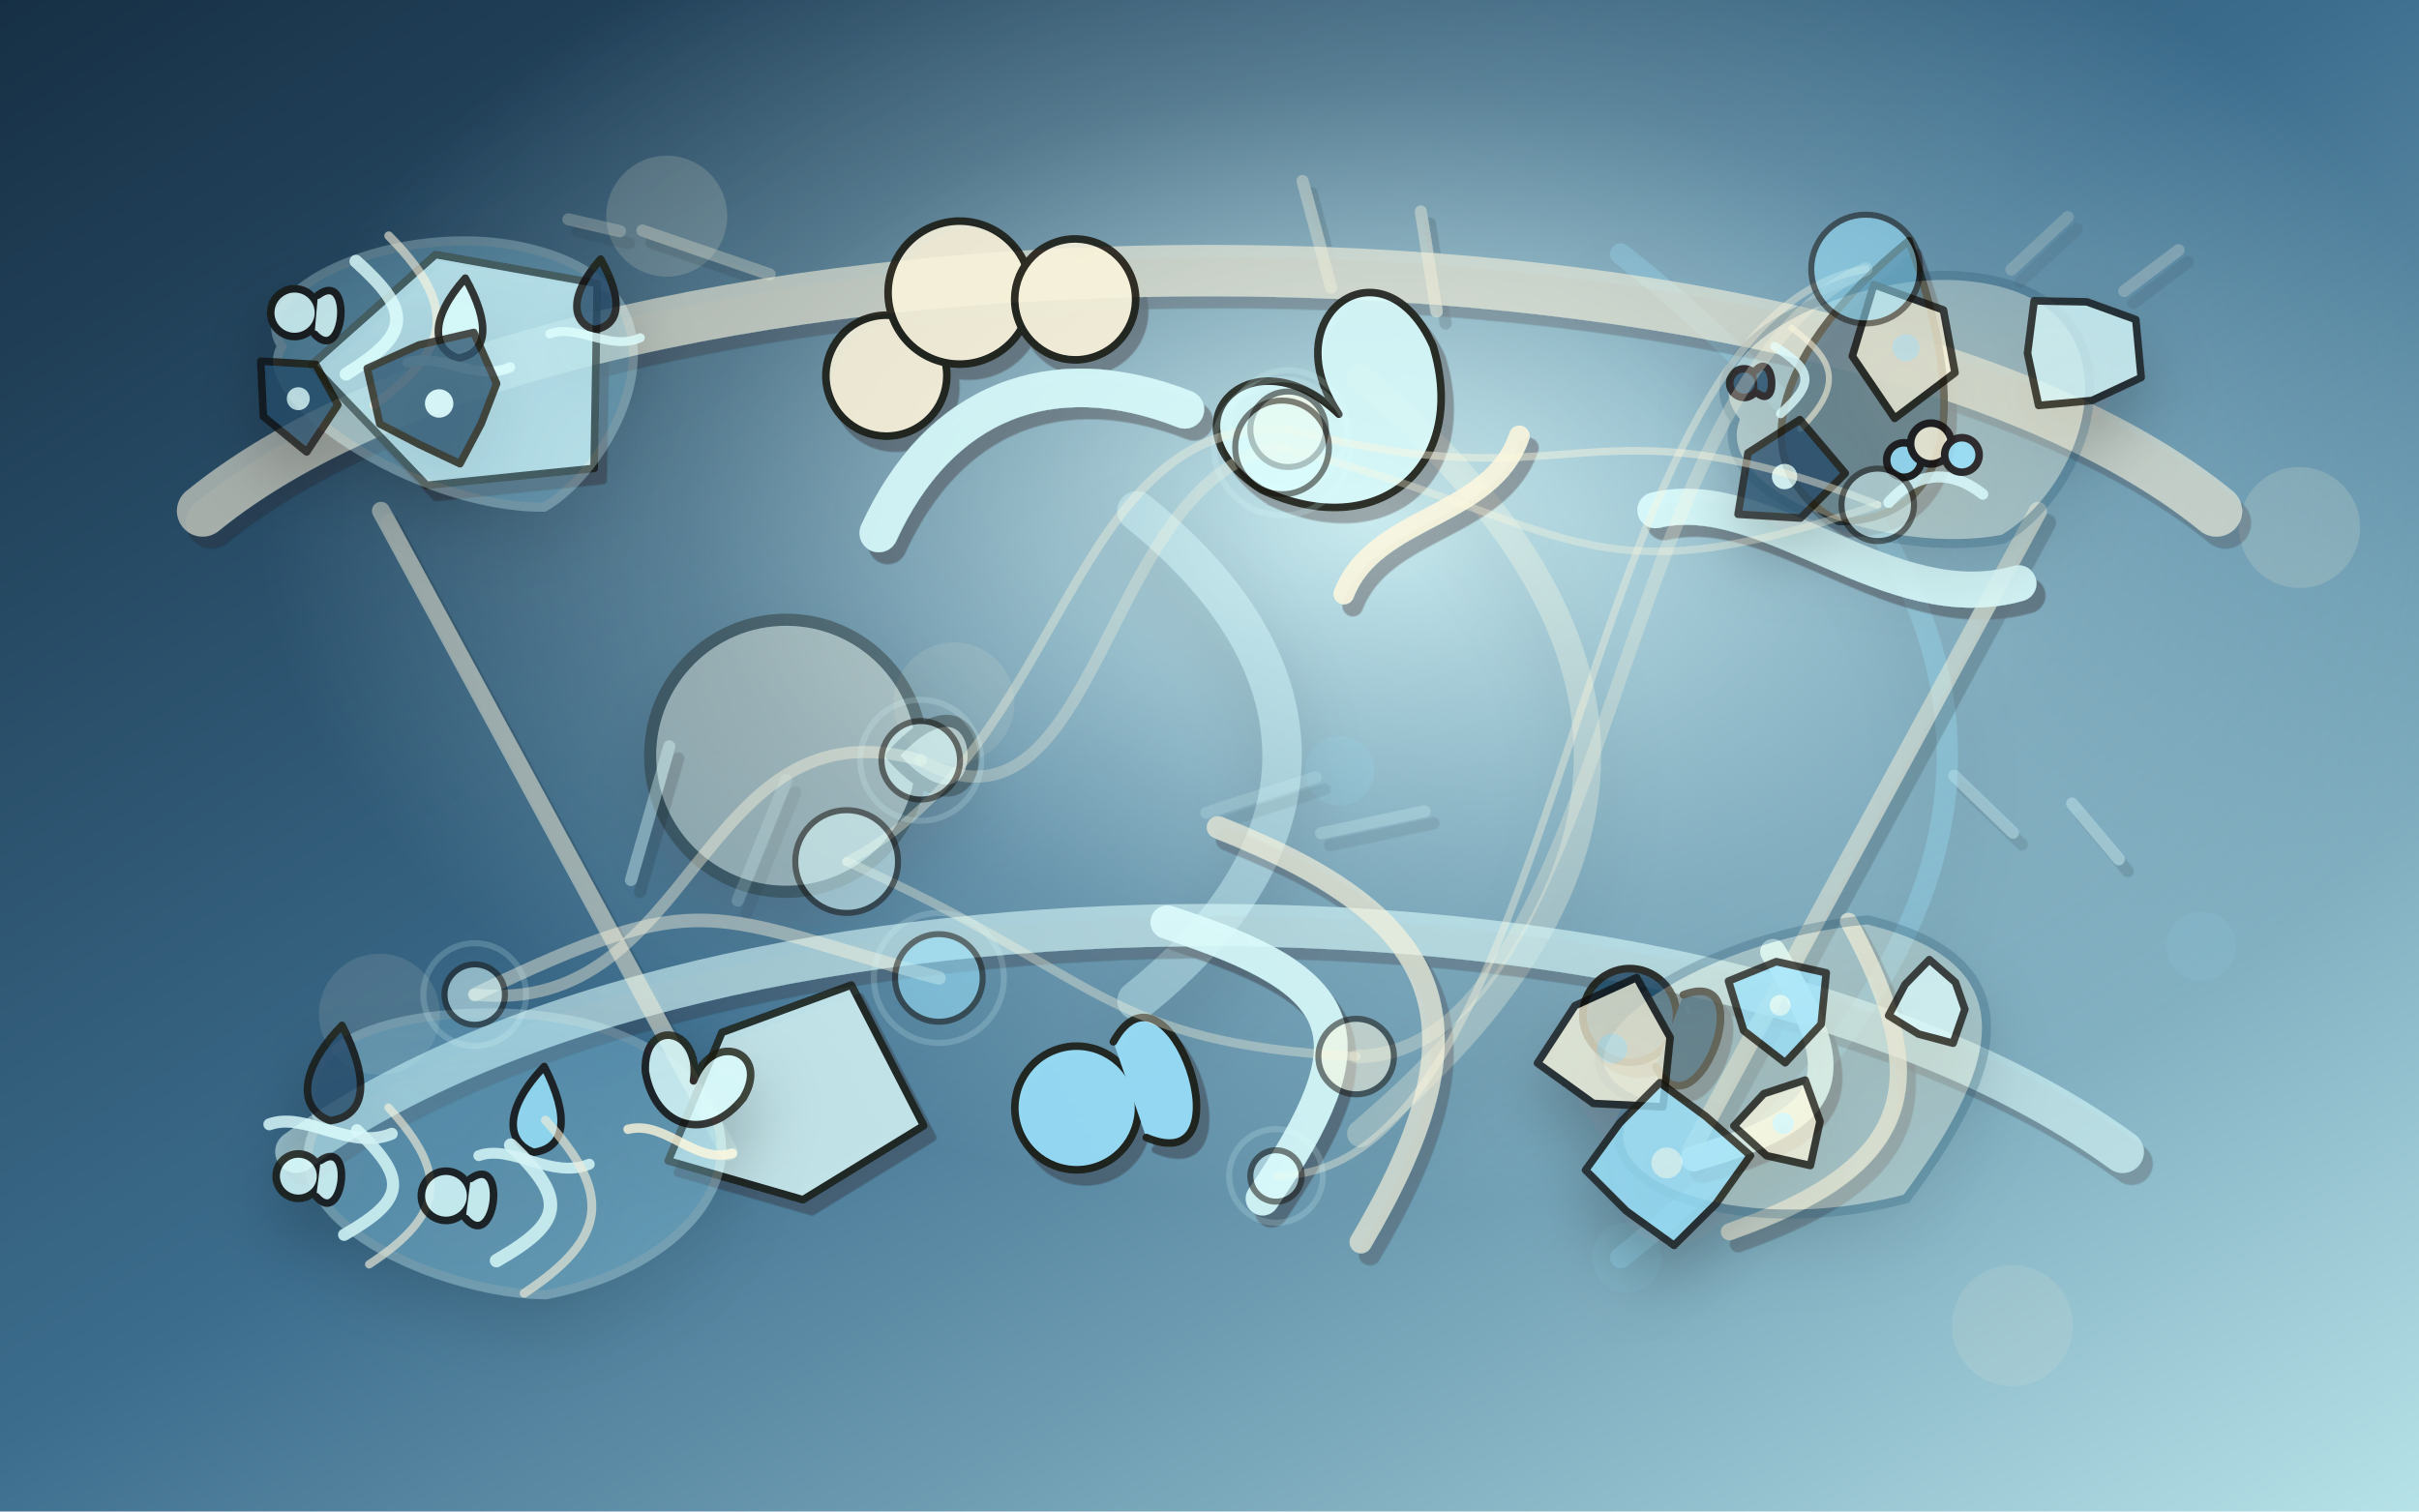
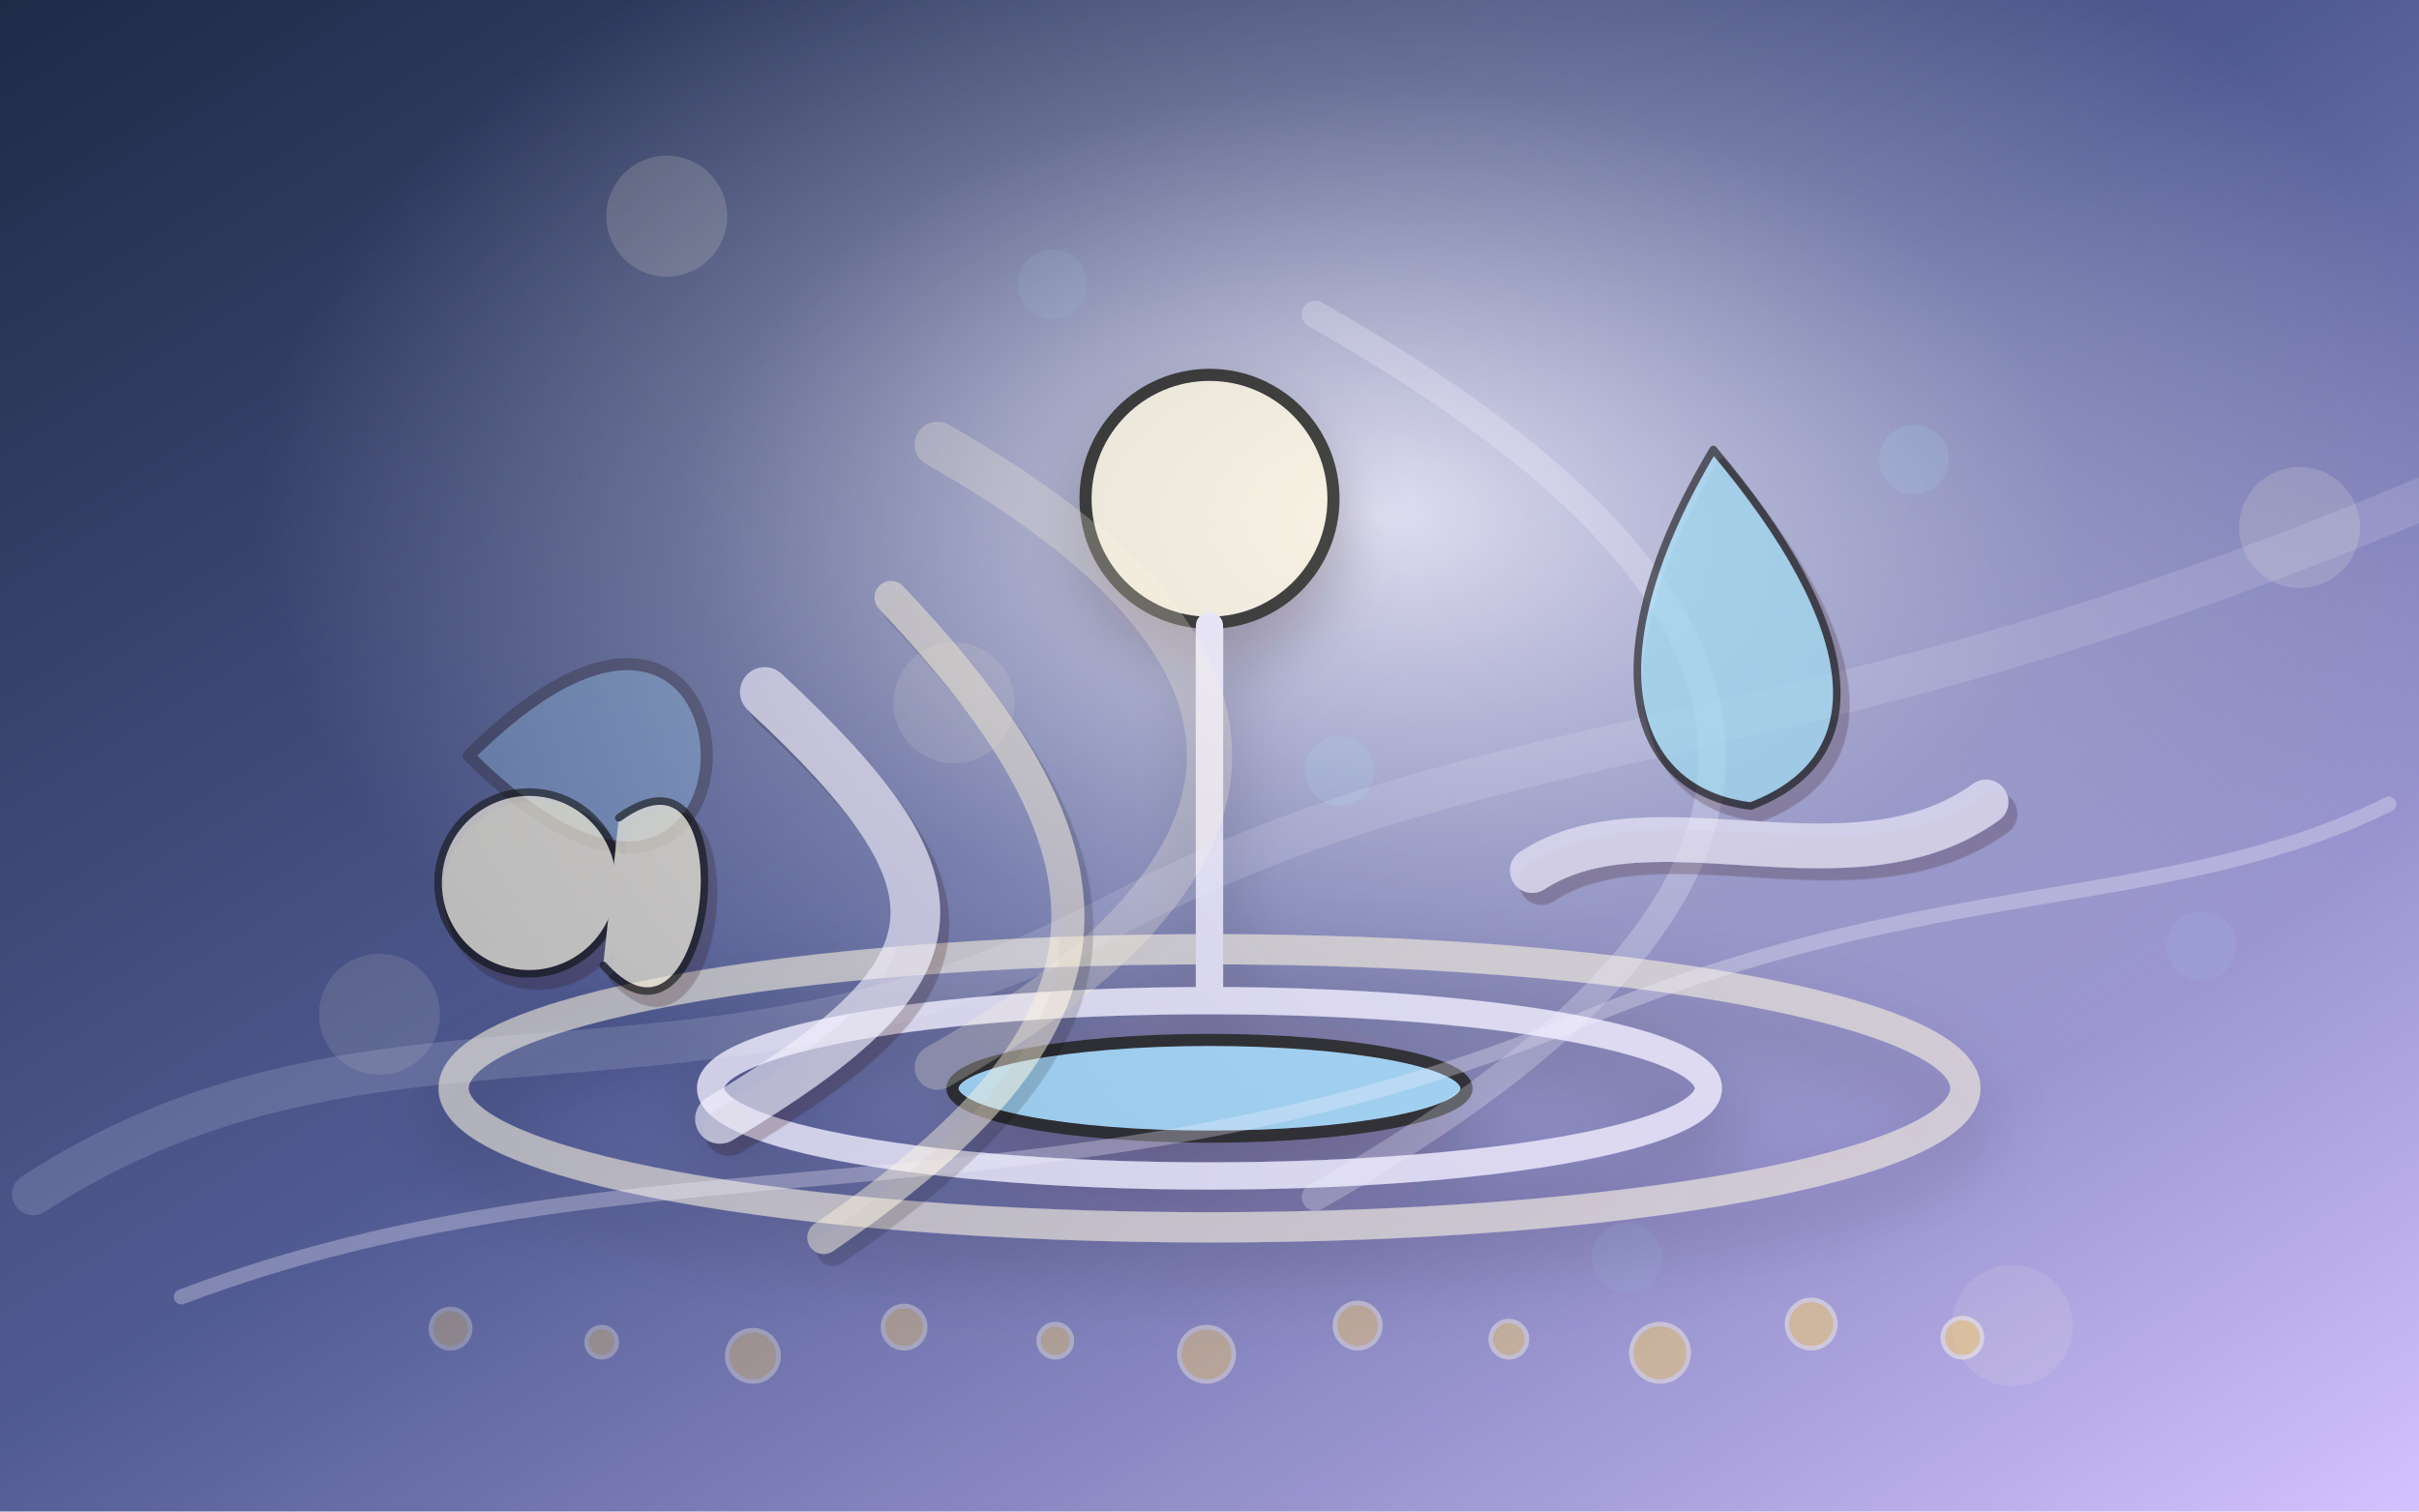
<svg xmlns="http://www.w3.org/2000/svg" width="1600" height="1000" viewBox="0 0 1600 1000" role="img" aria-labelledby="title desc">
  <defs>
    <linearGradient id="posterBg" x1="0" y1="0" x2="1" y2="1">
-       <stop offset="0%" stop-color="#162f44" />
-       <stop offset="48%" stop-color="#3c6d8d" />
-       <stop offset="100%" stop-color="#b6e2e8" />
+       <stop offset="0%" stop-color="#1f2a47" />
+       <stop offset="48%" stop-color="#515b93" />
+       <stop offset="100%" stop-color="#d3c2ff" />
    </linearGradient>
    <radialGradient id="warmGlow" cx="57%" cy="34%" r="46%">
-       <stop offset="0%" stop-color="#dfffff" stop-opacity=".88" />
-       <stop offset="62%" stop-color="#dfffff" stop-opacity=".24" />
-       <stop offset="100%" stop-color="#dfffff" stop-opacity="0" />
+       <stop offset="0%" stop-color="#f4f1ff" stop-opacity=".88" />
+       <stop offset="62%" stop-color="#f4f1ff" stop-opacity=".24" />
+       <stop offset="100%" stop-color="#f4f1ff" stop-opacity="0" />
    </radialGradient>
    <filter id="posterShadow" x="-20%" y="-20%" width="140%" height="150%">
      <feDropShadow dx="0" dy="22" stdDeviation="22" flood-color="#140d08" flood-opacity=".32" />
    </filter>
    <filter id="hardInk" x="-20%" y="-20%" width="140%" height="150%">
      <feDropShadow dx="6" dy="8" stdDeviation="0" flood-color="#12100c" flood-opacity=".34" />
    </filter>
    <style>
      .ink { stroke: #16120d; stroke-width: 8; stroke-linecap: round; stroke-linejoin: round; }
      .thin { stroke: #16120d; stroke-width: 5; stroke-linecap: round; stroke-linejoin: round; }
    </style>
  </defs>
  <rect width="1600" height="1000" fill="url(#posterBg)" />
  <rect width="1600" height="1000" fill="url(#warmGlow)" />
-   <circle cx="1456" cy="626" r="23" fill="#9ee6ff" opacity="0.08" />
+   <circle cx="1456" cy="626" r="23" fill="#a8e5ff" opacity="0.08" />
  <circle cx="631" cy="465" r="40" fill="#fff8df" opacity="0.11" />
-   <circle cx="1266" cy="304" r="23" fill="#9ee6ff" opacity="0.13" />
+   <circle cx="1266" cy="304" r="23" fill="#a8e5ff" opacity="0.13" />
  <circle cx="441" cy="143" r="40" fill="#fff8df" opacity="0.16" />
-   <circle cx="1076" cy="832" r="23" fill="#9ee6ff" opacity="0.08" />
+   <circle cx="1076" cy="832" r="23" fill="#a8e5ff" opacity="0.08" />
  <circle cx="251" cy="671" r="40" fill="#fff8df" opacity="0.11" />
-   <circle cx="886" cy="510" r="23" fill="#9ee6ff" opacity="0.13" />
+   <circle cx="886" cy="510" r="23" fill="#a8e5ff" opacity="0.13" />
  <circle cx="1521" cy="349" r="40" fill="#fff8df" opacity="0.16" />
-   <circle cx="696" cy="188" r="23" fill="#9ee6ff" opacity="0.08" />
+   <circle cx="696" cy="188" r="23" fill="#a8e5ff" opacity="0.08" />
  <circle cx="1331" cy="877" r="40" fill="#fff8df" opacity="0.11" />
-   <g filter="url(#posterShadow)" opacity=".36">
-     <g id="poster-sound-rings">
-       <circle cx="520" cy="500" r="90" fill="#fff8df" class="ink" />
-       <path d="M590 500 C662 420 662 580 590 500Z" fill="#fff8df" class="ink" />
-       <path d="M752 338 C880 440 880 560 752 662" fill="none" stroke="#dfffff" stroke-width="26" stroke-linecap="round" />
-       <path d="M900 250 C1100 420 1100 580 900 750" fill="none" stroke="#fff8df" stroke-width="18" stroke-linecap="round" opacity=".76" />
-       <path d="M1072 168 C1360 396 1360 604 1072 832" fill="none" stroke="#9ee6ff" stroke-width="14" stroke-linecap="round" opacity=".7" />
+   <g id="semantic-scene" data-scene-group="C06_SOUND_SPEECH_NAME" data-primary-category="sound" filter="url(#posterShadow)" opacity=".76">
+     <g id="poster-sound-ripples">
+       <ellipse cx="800" cy="720" rx="500" ry="92" fill="none" stroke="#fff8df" stroke-width="20" opacity=".72" />
+       <ellipse cx="800" cy="720" rx="330" ry="58" fill="none" stroke="#f4f1ff" stroke-width="18" />
+       <ellipse cx="800" cy="720" rx="170" ry="32" fill="#a8e5ff" class="ink" />
+       <circle cx="800" cy="330" r="82" fill="#fff8df" class="ink" />
+       <path d="M800 414 L800 658" stroke="#f4f1ff" stroke-width="18" stroke-linecap="round" />
    </g>
  </g>
-   <g id="pair-signature-mural" filter="url(#hardInk)">
-     <g opacity=".98">
-       <path d="M134 338 C394 126 1206 126 1466 338" fill="none" stroke="#fff8df" stroke-width="34" stroke-linecap="round" opacity=".56" />
-       <path d="M196 762 C470 562 1130 562 1404 762" fill="none" stroke="#dfffff" stroke-width="28" stroke-linecap="round" opacity=".58" />
-       <path d="M252 338 L482 762 M1348 338 L1118 762" stroke="#fff8df" stroke-width="12" stroke-linecap="round" opacity=".45" />
-       <g transform="rotate(5.0 310.0 245.0)">
-         <g opacity=".78">
-           <polygon points="398.3,302.4 289.0,323.2 206.2,250.4 281.5,170.6 389.7,180.4" fill="#dfffff" class="thin" />
-           <circle cx="310.0" cy="245.0" r="18.9" fill="#dfffff" />
-         </g>
-       </g>
-       <g transform="rotate(-22.0 647.0 224.0)">
-         <g opacity=".86">
-           <path d="M537.8 318.6 C607.0 253.1 687.0 253.1 756.2 318.6" fill="none" stroke="#dfffff" stroke-width="25.5" stroke-linecap="round" />
-           <circle cx="581.5" cy="224.0" r="40.0" fill="#fff8df" class="thin" />
-           <circle cx="647.0" cy="191.2" r="47.3" fill="#fff8df" class="thin" />
-           <circle cx="716.2" cy="224.0" r="40.0" fill="#fff8df" class="thin" />
-         </g>
-       </g>
-       <g transform="rotate(-22.0 900.0 287.0)">
-         <g transform="rotate(-18 900.0 287.0)" opacity=".84">
-           <path d="M826.0 273.3 C801.4 196.6 889.0 188.4 897.3 267.8 C905.5 188.4 995.9 196.6 974.0 273.3 C941.1 350.0 861.6 350.0 826.0 273.3Z" fill="#dfffff" class="thin" />
-           <path d="M823.3 361.0 C872.6 333.6 930.1 385.6 979.5 355.5" fill="none" stroke="#fff8df" stroke-width="13.7" stroke-linecap="round" />
-         </g>
-       </g>
-       <g transform="rotate(14.0 1235.0 270.0)">
-         <g opacity=".86">
-           <path d="M1235.0 155.9 C1157.7 259.0 1170.6 332.6 1235.0 347.3 C1304.9 328.9 1304.9 259.0 1235.0 155.9Z" fill="#244b68" class="thin" />
-           <path d="M1115.4 369.4 C1183.5 334.4 1282.8 402.5 1360.1 358.3" fill="none" stroke="#dfffff" stroke-width="23.9" stroke-linecap="round" />
-         </g>
-       </g>
-       <g transform="rotate(5.0 522.0 729.0)">
-         <g opacity=".78">
-           <polygon points="612.0,736.9 536.7,792.7 445.7,774.8 473.7,687.1 556.2,648.4" fill="#dfffff" class="thin" />
-           <circle cx="522.0" cy="729.0" r="19.5" fill="#dfffff" />
-         </g>
-       </g>
-       <g transform="rotate(-19.0 779.0 710.0)">
-         <g opacity=".86">
-           <circle cx="708.3" cy="710.0" r="40.9" fill="#9ee6ff" class="thin" />
-           <path d="M745.5 676.5 C801.3 626.3 801.3 793.7 745.5 743.5" fill="#9ee6ff" class="thin" />
-           <path d="M805.0 613.3 C909.2 691.4 909.2 728.6 805.0 806.7" fill="none" stroke="#dfffff" stroke-width="22.3" stroke-linecap="round" />
-           <path d="M857.1 564.9 C983.6 672.8 983.6 747.2 857.1 855.1" fill="none" stroke="#fff8df" stroke-width="14.9" stroke-linecap="round" opacity=".72" />
-         </g>
-       </g>
-       <g transform="rotate(21.0 1128.0 691.0)">
-         <g opacity=".86">
-           <circle cx="1074.4" cy="691.0" r="31.0" fill="#244b68" class="thin" />
-           <path d="M1102.6 665.6 C1144.9 627.5 1144.9 754.5 1102.6 716.4" fill="#244b68" class="thin" />
-           <path d="M1147.7 617.7 C1226.7 676.9 1226.7 705.1 1147.7 764.3" fill="none" stroke="#dfffff" stroke-width="16.9" stroke-linecap="round" />
-           <path d="M1187.2 581.0 C1283.1 662.8 1283.1 719.2 1187.2 801.0" fill="none" stroke="#fff8df" stroke-width="11.3" stroke-linecap="round" opacity=".72" />
-         </g>
-       </g>
-       <path d="M796.0 526.0 L872.0 526.0" stroke="#dfffff" stroke-width="8" stroke-linecap="round" opacity="0.18" transform="rotate(162 834.0 526.0)" />
-       <path d="M375.5 149.0 L410.5 149.0" stroke="#fff8df" stroke-width="8" stroke-linecap="round" opacity="0.23" transform="rotate(13 393.0 149.0)" />
-       <path d="M1285.0 532.0 L1339.0 532.0" stroke="#dfffff" stroke-width="8" stroke-linecap="round" opacity="0.28" transform="rotate(44 1312.0 532.0)" />
-       <path d="M834.5 155.0 L907.5 155.0" stroke="#fff8df" stroke-width="8" stroke-linecap="round" opacity="0.33" transform="rotate(75 871.0 155.0)" />
-       <path d="M384.0 538.0 L476.0 538.0" stroke="#dfffff" stroke-width="8" stroke-linecap="round" opacity="0.38" transform="rotate(106 430.0 538.0)" />
-       <path d="M1323.5 161.0 L1374.5 161.0" stroke="#fff8df" stroke-width="8" stroke-linecap="round" opacity="0.18" transform="rotate(137 1349.0 161.0)" />
-       <path d="M873.0 544.0 L943.0 544.0" stroke="#dfffff" stroke-width="8" stroke-linecap="round" opacity="0.23" transform="rotate(168 908.0 544.0)" />
-       <path d="M422.5 167.0 L511.5 167.0" stroke="#fff8df" stroke-width="8" stroke-linecap="round" opacity="0.28" transform="rotate(19 467.0 167.0)" />
-       <path d="M1362.0 550.0 L1410.0 550.0" stroke="#dfffff" stroke-width="8" stroke-linecap="round" opacity="0.33" transform="rotate(50 1386.0 550.0)" />
-       <path d="M911.5 173.0 L978.5 173.0" stroke="#fff8df" stroke-width="8" stroke-linecap="round" opacity="0.38" transform="rotate(81 945.0 173.0)" />
-       <path d="M461.0 556.0 L547.0 556.0" stroke="#dfffff" stroke-width="8" stroke-linecap="round" opacity="0.18" transform="rotate(112 504.0 556.0)" />
-       <path d="M1400.5 179.0 L1445.5 179.0" stroke="#fff8df" stroke-width="8" stroke-linecap="round" opacity="0.23" transform="rotate(143 1423.0 179.0)" />
-     </g>
+   <g id="semantic-atmosphere" opacity=".72">
+     <path d="M310 500 C520 290 520 710 310 500Z" fill="#a8e5ff" opacity=".34" class="ink" />
+     <path d="M620 294 C860 430 860 570 620 706" fill="none" stroke="#fff8df" stroke-width="30" stroke-linecap="round" opacity=".34" />
+     <path d="M870 208 C1220 406 1220 594 870 792" fill="none" stroke="#f4f1ff" stroke-width="18" stroke-linecap="round" opacity=".36" />
+     <path d="M22.0 790 C250 642 464 752 740 604 C1010 462 1214 514 1710 282" fill="none" stroke="#f4f1ff" stroke-width="28" stroke-linecap="round" opacity=".20" />
+     <path d="M120 858 C420 744 702 818 1048 674 C1280 578 1434 604 1580 532" fill="none" stroke="#f4f1ff" stroke-width="10" stroke-linecap="round" opacity=".42" />
  </g>
-   <g id="semantic-layer-icons" filter="url(#posterShadow)">
-     <g transform="rotate(5.0 312.0 240.0)" opacity=".92">
-       <path d="M186.0 240.0 C157.0 205.0 256.0 149.0 341.0 161.0 C467.0 178.0 411.0 302.0 368.0 331.0 C283.0 339.0 167.0 275.0 186.0 240.0Z" fill="#9ee6ff" opacity=".28" stroke="#dfffff" stroke-width="6" />
+   <g id="semantic-focal-cues" filter="url(#hardInk)">
+     <g transform="rotate(6.0 453.0 595.0)" opacity=".70">
      <g opacity=".86">
-         <circle cx="192.4" cy="217.2" r="15.8" fill="#dfffff" class="thin" />
-         <path d="M206.8 204.3 C228.4 184.8 228.4 249.6 206.8 230.2" fill="#dfffff" class="thin" />
-         <path d="M229.9 179.8 C270.2 210.0 270.2 224.4 229.9 254.7" fill="none" stroke="#dfffff" stroke-width="8.6" stroke-linecap="round" />
-         <path d="M250.0 161.1 C299.0 202.8 299.0 231.6 250.0 273.4" fill="none" stroke="#fff8df" stroke-width="5.8" stroke-linecap="round" opacity=".72" />
-       </g>
-       <g opacity=".86">
-         <path d="M302.9 184.6 C281.5 213.2 285.0 233.6 302.9 237.7 C322.3 232.6 322.3 213.2 302.9 184.6Z" fill="#dfffff" class="thin" />
-         <path d="M269.8 243.8 C288.6 234.1 316.2 253.0 337.6 240.7" fill="none" stroke="#dfffff" stroke-width="6.6" stroke-linecap="round" />
-       </g>
-       <g opacity=".86">
-         <path d="M391.0 164.3 C372.1 189.5 375.2 207.5 391.0 211.1 C408.1 206.6 408.1 189.5 391.0 164.3Z" fill="#244b68" class="thin" />
-         <path d="M361.8 216.5 C378.4 208.0 402.7 224.6 421.6 213.8" fill="none" stroke="#dfffff" stroke-width="5.9" stroke-linecap="round" />
-       </g>
-       <g opacity=".78">
-         <polygon points="226.2,275.5 208.4,308.3 177.8,287.4 172.9,251.1 209.3,250.1" fill="#244b68" class="thin" />
-         <circle cx="199.8" cy="273.7" r="7.6" fill="#dfffff" />
-       </g>
-       <g opacity=".78">
-         <polygon points="321.7,279.7 310.1,307.2 282.1,296.8 255.0,285.6 243.5,249.7 276.3,231.3 311.6,219.9 329.6,252.3" fill="#244b68" class="thin" />
-         <circle cx="292.9" cy="268.7" r="9.4" fill="#dfffff" />
+         <circle cx="349.3" cy="595.0" r="60.1" fill="#fff8df" class="thin" />
+         <path d="M403.9 545.9 C485.8 472.1 485.8 717.9 403.9 644.1" fill="#fff8df" class="thin" />
+         <path d="M491.2 453.0 C644.1 567.7 644.1 622.3 491.2 737.0" fill="none" stroke="#f4f1ff" stroke-width="32.8" stroke-linecap="round" />
+         <path d="M567.7 382.1 C753.3 540.4 753.3 649.6 567.7 807.9" fill="none" stroke="#fff8df" stroke-width="21.8" stroke-linecap="round" opacity=".72" />
      </g>
    </g>
-     <g transform="rotate(-5.0 1272.0 267.0)" opacity=".92">
-       <path d="M1147.0 267.0 C1115.0 218.0 1227.0 173.0 1304.0 185.0 C1429.0 205.0 1384.0 329.0 1317.0 361.0 C1240.0 369.0 1125.0 316.0 1147.0 267.0Z" fill="#fff8df" opacity=".28" stroke="#244b68" stroke-width="6" />
+     <g transform="rotate(-6.0 1148.0 438.0)" opacity=".70">
      <g opacity=".86">
-         <circle cx="1155.2" cy="243.2" r="9.5" fill="#244b68" class="thin" />
-         <path d="M1163.8 235.4 C1176.7 223.8 1176.7 262.5 1163.8 250.9" fill="#244b68" class="thin" />
-         <path d="M1177.5 220.8 C1201.6 238.9 1201.6 247.5 1177.5 265.5" fill="none" stroke="#dfffff" stroke-width="6.0" stroke-linecap="round" />
-         <path d="M1189.6 209.6 C1218.8 234.6 1218.8 251.8 1189.6 276.7" fill="none" stroke="#fff8df" stroke-width="4.0" stroke-linecap="round" opacity=".72" />
-       </g>
-       <g opacity=".78">
-         <polygon points="1294.8,248.5 1252.4,275.1 1228.1,231.7 1246.4,185.8 1290.8,206.5" fill="#fff8df" class="thin" />
-         <circle cx="1263.9" cy="229.2" r="9.0" fill="#dfffff" />
-       </g>
-       <g opacity=".78">
-         <polygon points="1417.2,262.4 1383.5,274.7 1348.0,274.9 1343.7,239.8 1351.1,205.7 1385.8,209.4 1417.0,223.9" fill="#dfffff" class="thin" />
-         <circle cx="1377.2" cy="241.2" r="8.7" fill="#dfffff" />
-       </g>
-       <g opacity=".78">
-         <polygon points="1216.7,308.5 1184.6,335.4 1143.7,329.3 1153.8,289.4 1189.9,270.5" fill="#244b68" class="thin" />
-         <circle cx="1176.5" cy="307.1" r="8.4" fill="#dfffff" />
-       </g>
-       <g opacity=".86">
-         <path d="M1243.7 330.2 C1263.4 311.4 1286.3 311.4 1306.1 330.2" fill="none" stroke="#dfffff" stroke-width="7.3" stroke-linecap="round" />
-         <circle cx="1256.1" cy="303.1" r="11.4" fill="#9ee6ff" class="thin" />
-         <circle cx="1274.9" cy="293.8" r="13.5" fill="#fff8df" class="thin" />
-         <circle cx="1294.6" cy="303.1" r="11.4" fill="#9ee6ff" class="thin" />
-       </g>
-     </g>
-     <g transform="rotate(7.0 346.0 758.0)" opacity=".92">
-       <path d="M210.0 758.0 C170.0 689.0 319.0 662.0 386.0 674.0 C522.0 702.0 495.0 814.0 373.0 854.0 C306.0 862.0 180.0 827.0 210.0 758.0Z" fill="#9ee6ff" opacity=".28" stroke="#dfffff" stroke-width="6" />
-       <g opacity=".86">
-         <path d="M217.4 693.6 C191.7 727.8 196.0 752.2 217.4 757.1 C240.5 751.0 240.5 727.8 217.4 693.6Z" fill="#244b68" class="thin" />
-         <path d="M177.7 764.4 C200.3 752.8 233.2 775.4 258.8 760.7" fill="none" stroke="#dfffff" stroke-width="7.9" stroke-linecap="round" />
-       </g>
-       <g opacity=".86">
-         <path d="M353.5 704.3 C330.4 735.1 334.2 757.1 353.5 761.5 C374.4 756.0 374.4 735.1 353.5 704.3Z" fill="#9ee6ff" class="thin" />
-         <path d="M317.7 768.1 C338.1 757.7 367.8 778.0 390.9 764.8" fill="none" stroke="#dfffff" stroke-width="7.2" stroke-linecap="round" />
-       </g>
-       <g transform="rotate(8 452.6 710.4)" opacity=".84">
-         <path d="M419.1 704.2 C408.0 669.5 447.6 665.8 451.4 701.8 C455.1 665.8 496.0 669.5 486.1 704.2 C471.2 739.0 435.2 739.0 419.1 704.2Z" fill="#dfffff" class="thin" />
-         <path d="M417.9 743.9 C440.2 731.5 466.2 755.1 488.6 741.4" fill="none" stroke="#fff8df" stroke-width="6.2" stroke-linecap="round" />
-       </g>
-       <g opacity=".86">
-         <circle cx="200.9" cy="796.1" r="14.7" fill="#dfffff" class="thin" />
-         <path d="M214.3 784.0 C234.4 765.9 234.4 826.2 214.3 808.1" fill="#dfffff" class="thin" />
-         <path d="M235.7 761.2 C273.3 789.4 273.3 802.8 235.7 830.9" fill="none" stroke="#dfffff" stroke-width="8.0" stroke-linecap="round" />
-         <path d="M254.5 743.8 C300.1 782.7 300.1 809.5 254.5 848.3" fill="none" stroke="#fff8df" stroke-width="5.4" stroke-linecap="round" opacity=".72" />
-       </g>
-       <g opacity=".86">
-         <circle cx="299.4" cy="797.1" r="16.3" fill="#dfffff" class="thin" />
-         <path d="M314.2 783.8 C336.4 763.8 336.4 830.4 314.2 810.4" fill="#dfffff" class="thin" />
-         <path d="M337.8 758.6 C379.3 789.7 379.3 804.5 337.8 835.6" fill="none" stroke="#dfffff" stroke-width="8.9" stroke-linecap="round" />
-         <path d="M358.6 739.4 C408.9 782.3 408.9 811.9 358.6 854.8" fill="none" stroke="#fff8df" stroke-width="5.9" stroke-linecap="round" opacity=".72" />
-       </g>
-     </g>
-     <g transform="rotate(-11.0 1190.0 706.0)" opacity=".92">
-       <path d="M1078.0 706.0 C1015.0 660.0 1137.0 607.0 1253.0 619.0 C1365.0 670.0 1312.0 742.0 1243.0 805.0 C1127.0 813.0 1025.0 752.0 1078.0 706.0Z" fill="#fff8df" opacity=".28" stroke="#244b68" stroke-width="6" />
-       <g opacity=".78">
-         <polygon points="1110.0,670.4 1096.6,714.6 1051.8,703.6 1020.6,670.4 1052.2,637.8 1095.8,627.3" fill="#fff8df" class="thin" />
-         <circle cx="1071.0" cy="670.4" r="9.9" fill="#dfffff" />
-       </g>
-       <g opacity=".78">
-         <polygon points="1209.7,680.9 1181.5,701.4 1158.6,675.3 1155.0,641.2 1188.5,634.6 1219.5,648.2" fill="#9ee6ff" class="thin" />
-         <circle cx="1185.5" cy="663.4" r="6.9" fill="#dfffff" />
-       </g>
-       <g opacity=".78">
-         <polygon points="1304.9,689.4 1293.0,709.9 1271.7,699.6 1254.6,683.8 1269.2,665.7 1288.1,652.6 1302.2,670.7" fill="#dfffff" class="thin" />
-         <circle cx="1284.0" cy="681.4" r="6.2" fill="#dfffff" />
-       </g>
-       <g opacity=".78">
-         <polygon points="1147.2,757.3 1118.6,784.4 1086.3,806.0 1059.7,777.7 1038.3,745.9 1066.3,719.8 1097.6,698.5 1123.2,726.3" fill="#9ee6ff" class="thin" />
-         <circle cx="1092.0" cy="751.5" r="10.2" fill="#dfffff" />
-       </g>
-       <g opacity=".78">
-         <polygon points="1196.7,743.9 1184.9,771.3 1157.7,759.4 1140.2,736.0 1163.7,718.8 1192.3,715.2" fill="#fff8df" class="thin" />
-         <circle cx="1172.5" cy="740.5" r="7.1" fill="#dfffff" />
+         <path d="M1148.0 296.6 C1052.2 424.3 1068.2 515.5 1148.0 533.8 C1234.6 511.0 1234.6 424.3 1148.0 296.6Z" fill="#a8e5ff" class="thin" />
+         <path d="M999.8 561.1 C1084.2 517.8 1207.3 602.2 1303.0 547.4" fill="none" stroke="#f4f1ff" stroke-width="29.6" stroke-linecap="round" />
      </g>
    </g>
  </g>
-   <g id="root-constellation">
-     <path d="M844.0 778.0 C1039.0 777.0 1039.0 210.0 1234.0 178.0" fill="none" stroke="#fff8df" stroke-width="5" stroke-linecap="round" opacity="0.37" />
-     <path d="M1234.0 178.0 C1065.5 253.0 1065.5 698.0 897.0 699.0" fill="none" stroke="#fff8df" stroke-width="9" stroke-linecap="round" opacity="0.28" />
-     <path d="M897.0 699.0 C728.5 690.0 728.5 645.0 560.0 570.0" fill="none" stroke="#fff8df" stroke-width="6" stroke-linecap="round" opacity="0.34" />
-     <path d="M560.0 570.0 C706.0 494.0 706.0 275.0 852.0 284.0" fill="none" stroke="#fff8df" stroke-width="6" stroke-linecap="round" opacity="0.35" />
-     <path d="M852.0 284.0 C1047.0 335.0 1047.0 258.0 1242.0 334.0" fill="none" stroke="#fff8df" stroke-width="5" stroke-linecap="round" opacity="0.43" />
-     <path d="M1242.0 334.0 C1045.0 400.0 1045.0 347.0 848.0 296.0" fill="none" stroke="#fff8df" stroke-width="5" stroke-linecap="round" opacity="0.33" />
-     <path d="M848.0 296.0 C728.5 312.0 728.5 569.0 609.0 503.0" fill="none" stroke="#fff8df" stroke-width="8" stroke-linecap="round" opacity="0.28" />
-     <path d="M609.0 503.0 C461.5 461.0 461.5 674.0 314.0 658.0" fill="none" stroke="#fff8df" stroke-width="8" stroke-linecap="round" opacity="0.40" />
-     <path d="M314.0 658.0 C467.5 584.0 467.5 605.0 621.0 647.0" fill="none" stroke="#fff8df" stroke-width="9" stroke-linecap="round" opacity="0.42" />
-     <circle cx="844.0" cy="778.0" r="17" fill="#dfffff" opacity=".52" stroke="#16120d" stroke-width="4" />
-     <circle cx="844.0" cy="778.0" r="31" fill="none" stroke="#dfffff" stroke-width="4" opacity=".18" />
-     <circle cx="1234.0" cy="178.0" r="36" fill="#9ee6ff" opacity=".52" stroke="#16120d" stroke-width="4" />
-     <circle cx="897.0" cy="699.0" r="25" fill="#fff8df" opacity=".52" stroke="#16120d" stroke-width="4" />
-     <circle cx="560.0" cy="570.0" r="34" fill="#dfffff" opacity=".52" stroke="#16120d" stroke-width="4" />
-     <circle cx="852.0" cy="284.0" r="25" fill="#fff8df" opacity=".52" stroke="#16120d" stroke-width="4" />
-     <circle cx="852.0" cy="284.0" r="39" fill="none" stroke="#dfffff" stroke-width="4" opacity=".18" />
-     <circle cx="1242.0" cy="334.0" r="24" fill="#dfffff" opacity=".52" stroke="#16120d" stroke-width="4" />
-     <circle cx="848.0" cy="296.0" r="31" fill="#dfffff" opacity=".52" stroke="#16120d" stroke-width="4" />
-     <circle cx="848.0" cy="296.0" r="45" fill="none" stroke="#dfffff" stroke-width="4" opacity=".18" />
-     <circle cx="609.0" cy="503.0" r="26" fill="#dfffff" opacity=".52" stroke="#16120d" stroke-width="4" />
-     <circle cx="609.0" cy="503.0" r="40" fill="none" stroke="#dfffff" stroke-width="4" opacity=".18" />
-     <circle cx="314.0" cy="658.0" r="20" fill="#dfffff" opacity=".52" stroke="#16120d" stroke-width="4" />
-     <circle cx="314.0" cy="658.0" r="34" fill="none" stroke="#dfffff" stroke-width="4" opacity=".18" />
-     <circle cx="621.0" cy="647.0" r="29" fill="#9ee6ff" opacity=".52" stroke="#16120d" stroke-width="4" />
-     <circle cx="621.0" cy="647.0" r="43" fill="none" stroke="#dfffff" stroke-width="4" opacity=".18" />
+   <g id="semantic-depth-cue">
+     <circle cx="298.0" cy="879.0" r="13" fill="#ffd35c" opacity="0.28" stroke="#fff8df" stroke-width="3" />
+     <circle cx="398.0" cy="888.0" r="10" fill="#ffd35c" opacity="0.30" stroke="#fff8df" stroke-width="3" />
+     <circle cx="498.0" cy="897.0" r="17" fill="#ffd35c" opacity="0.32" stroke="#fff8df" stroke-width="3" />
+     <circle cx="598.0" cy="878.0" r="14" fill="#ffd35c" opacity="0.34" stroke="#fff8df" stroke-width="3" />
+     <circle cx="698.0" cy="887.0" r="11" fill="#ffd35c" opacity="0.36" stroke="#fff8df" stroke-width="3" />
+     <circle cx="798.0" cy="896.0" r="18" fill="#ffd35c" opacity="0.38" stroke="#fff8df" stroke-width="3" />
+     <circle cx="898.0" cy="877.0" r="15" fill="#ffd35c" opacity="0.40" stroke="#fff8df" stroke-width="3" />
+     <circle cx="998.0" cy="886.0" r="12" fill="#ffd35c" opacity="0.42" stroke="#fff8df" stroke-width="3" />
+     <circle cx="1098.0" cy="895.0" r="19" fill="#ffd35c" opacity="0.44" stroke="#fff8df" stroke-width="3" />
+     <circle cx="1198.0" cy="876.0" r="16" fill="#ffd35c" opacity="0.46" stroke="#fff8df" stroke-width="3" />
+     <circle cx="1298.0" cy="885.0" r="13" fill="#ffd35c" opacity="0.48" stroke="#fff8df" stroke-width="3" />
  </g>
</svg>
